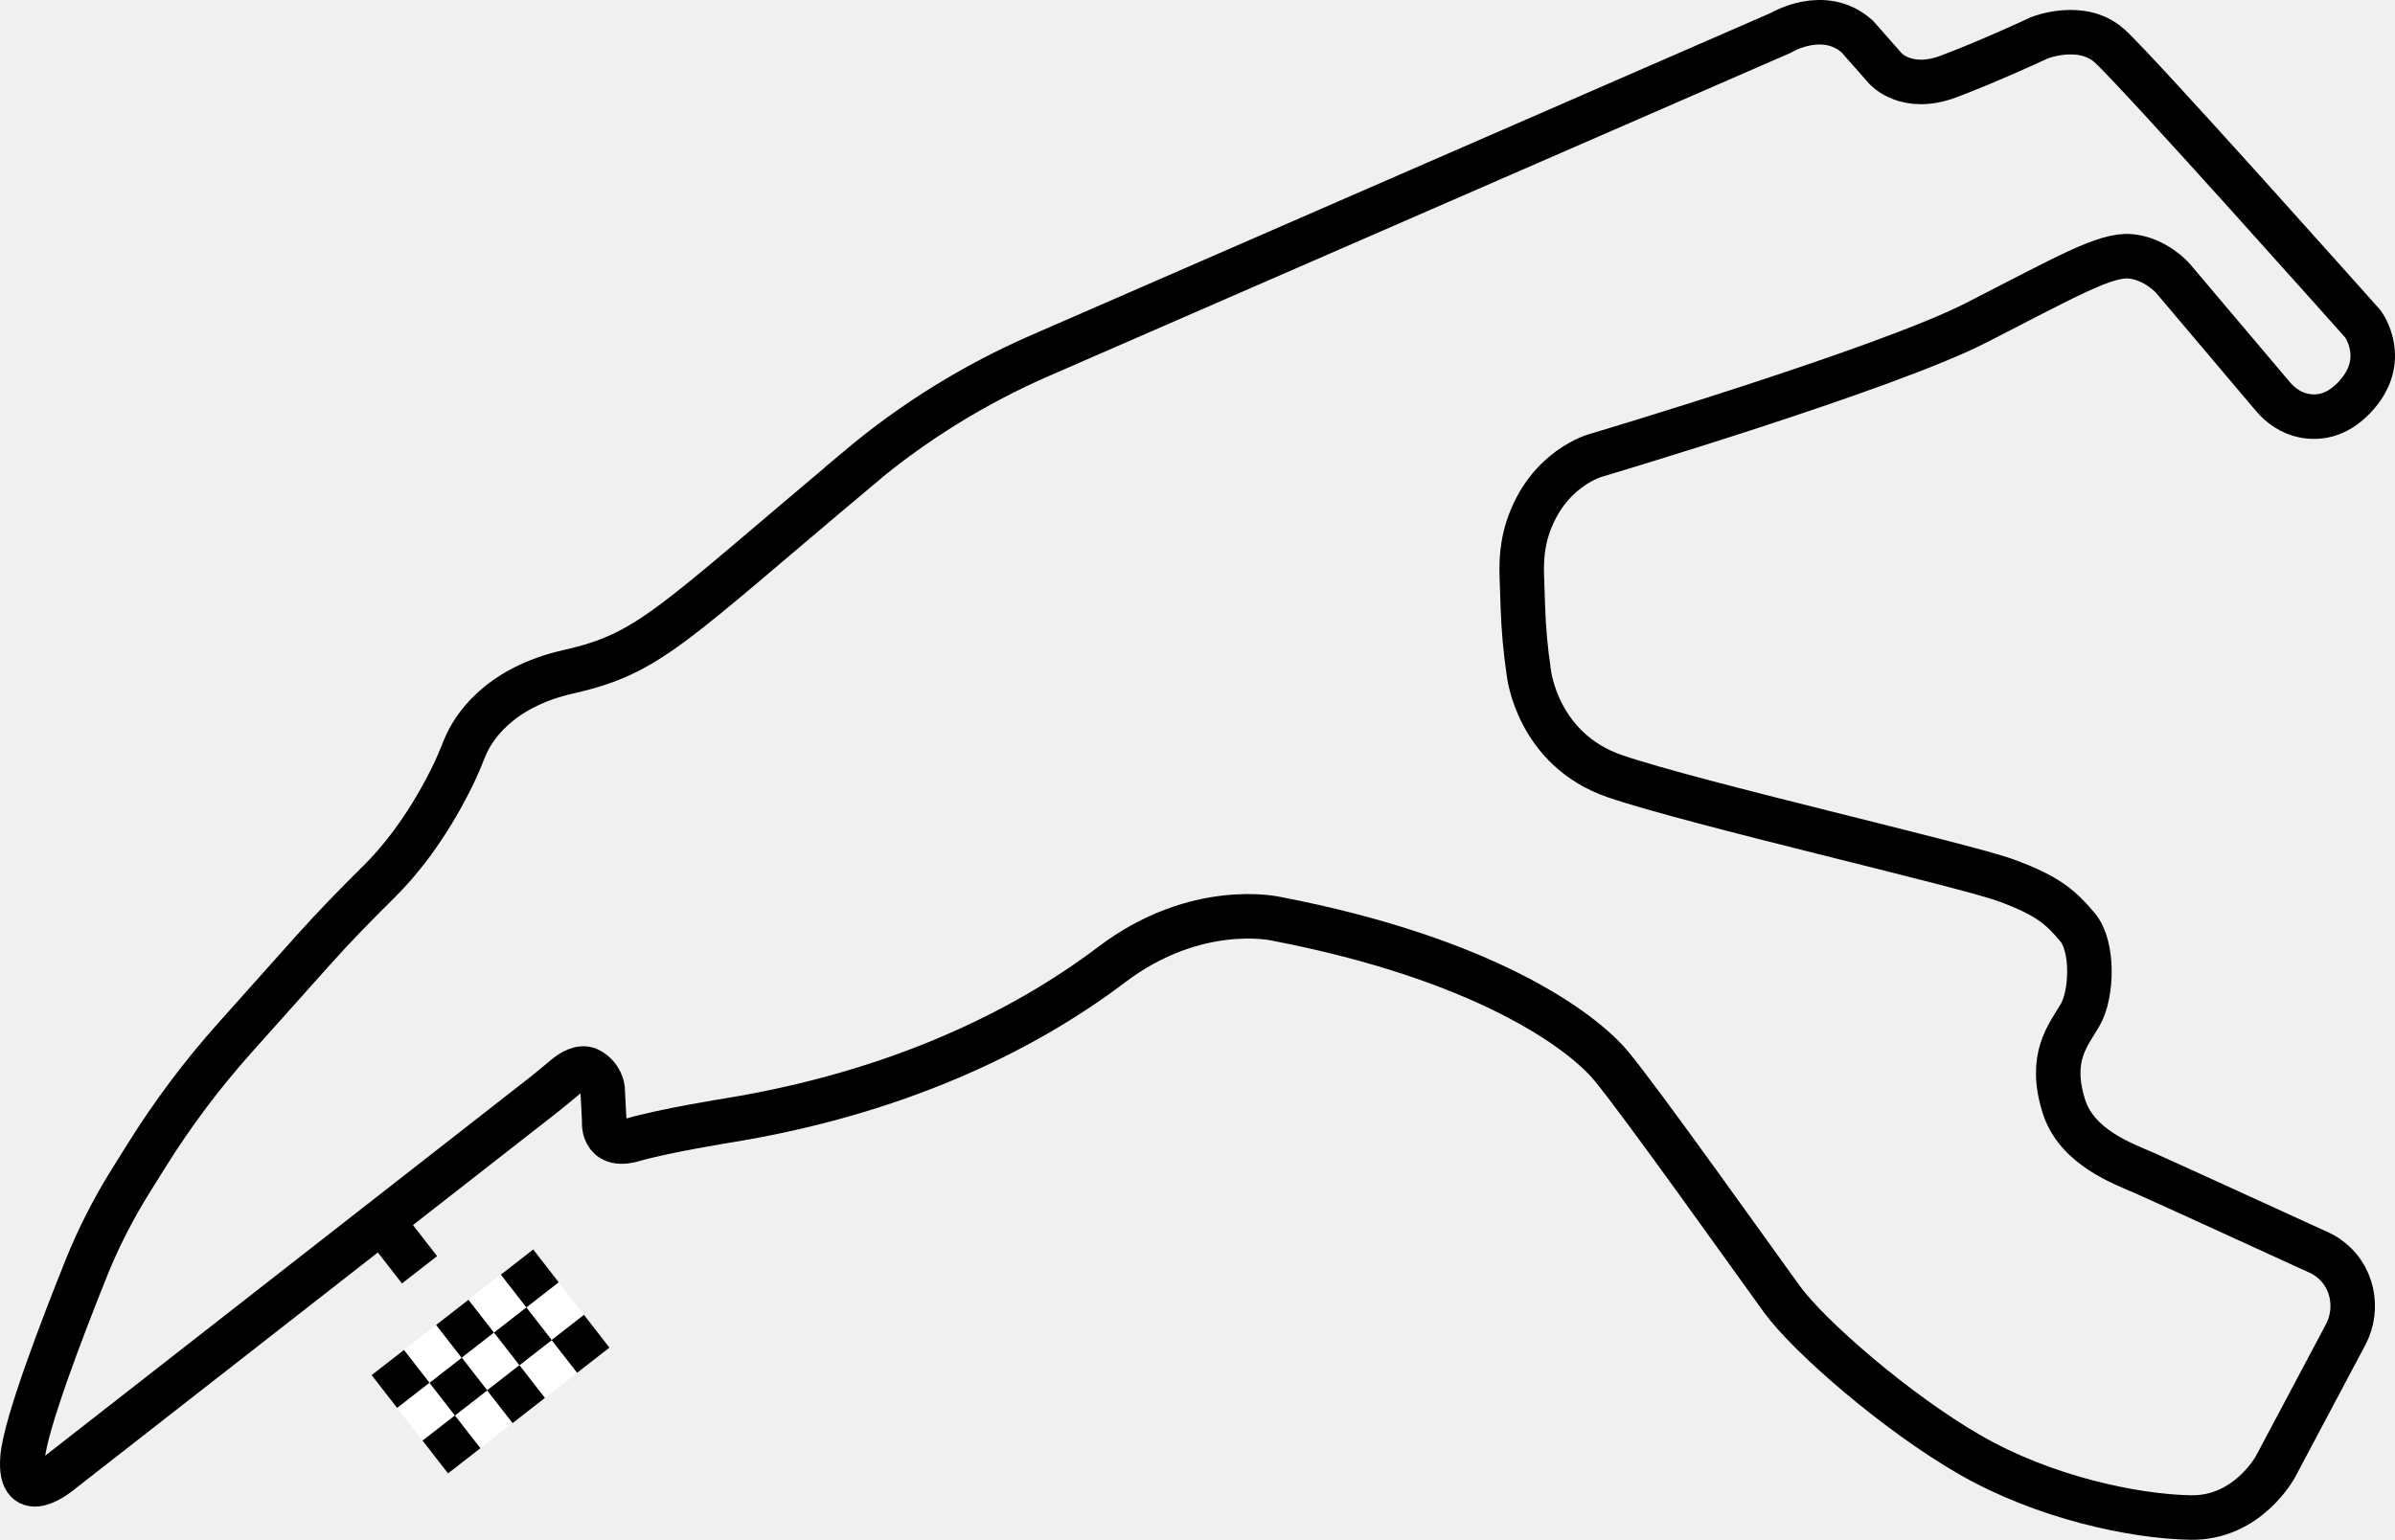
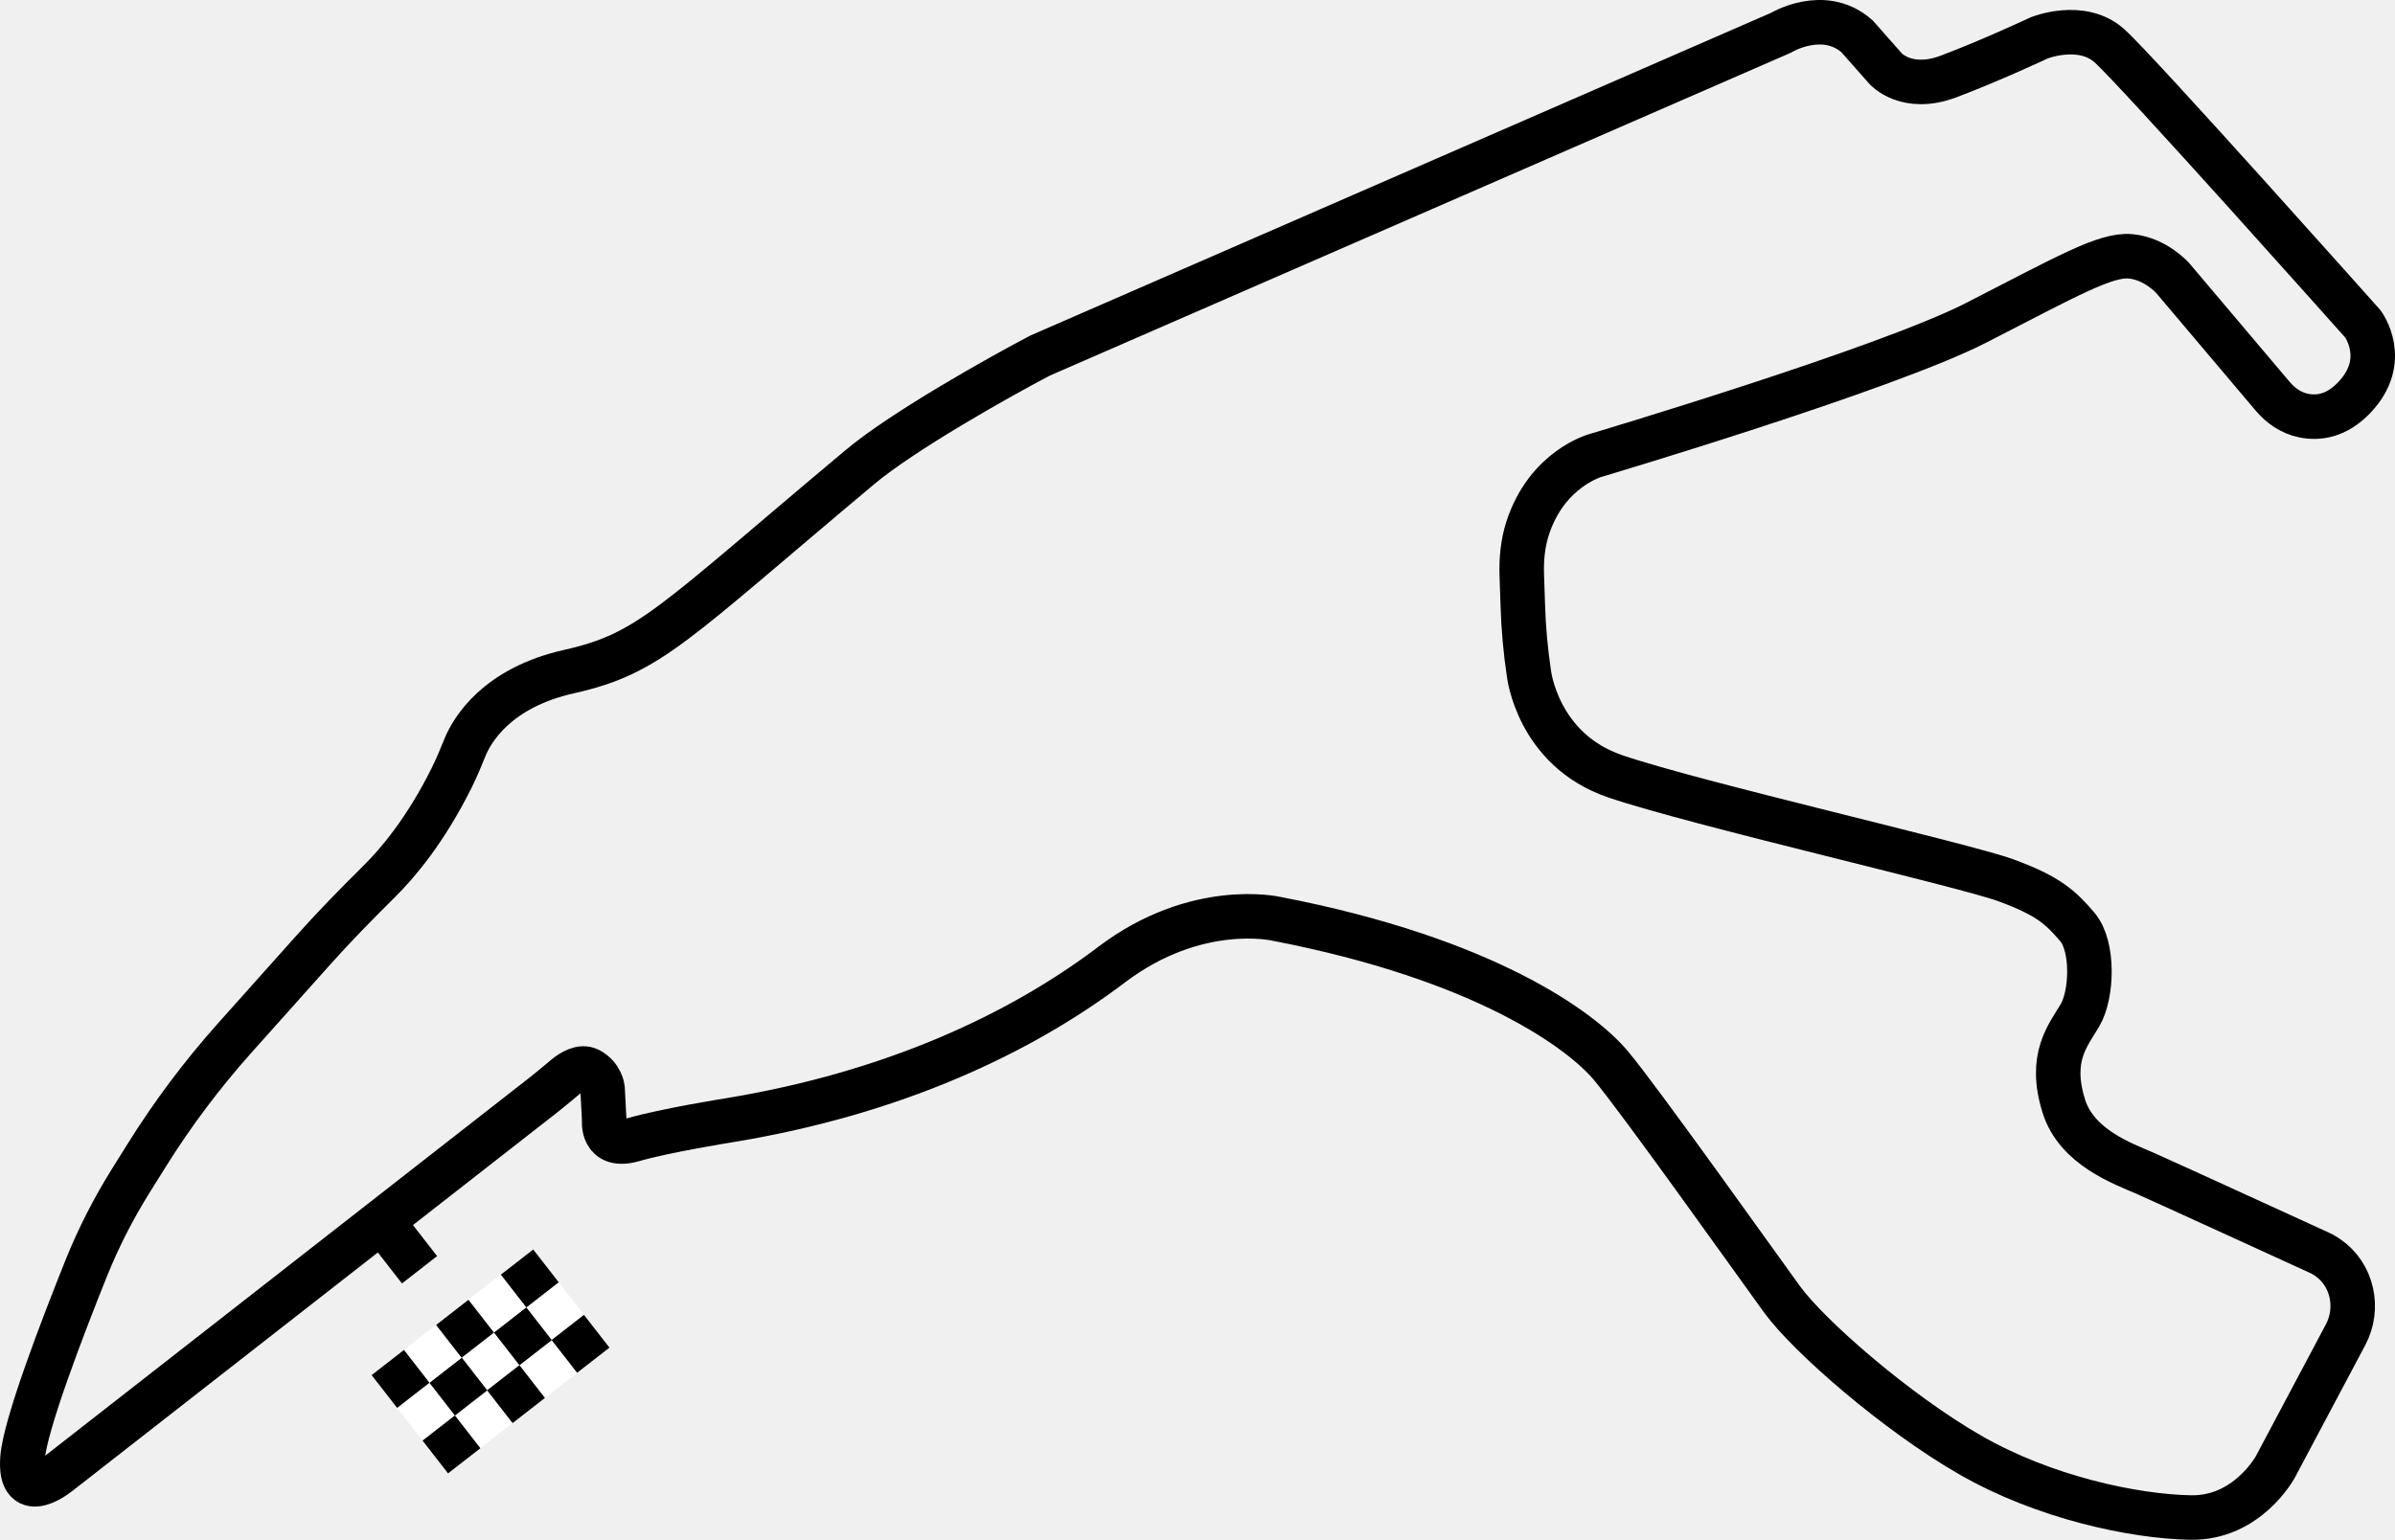
<svg xmlns="http://www.w3.org/2000/svg" width="269" height="173" viewBox="0 0 269 173" fill="none">
  <g clip-path="url(#clip0_19_359)">
-     <path d="M96.5 52.525C102.619 47.389 109.469 43.157 116.785 39.964L200.012 3.692C200.012 3.692 204.814 0.765 208.578 4.078L211.797 7.724C211.797 7.724 214.138 10.358 218.834 8.602C223.516 6.845 229.048 4.251 229.048 4.251C229.048 4.251 233.784 2.348 236.91 5.129C240.036 7.91 265.388 36.385 265.388 36.385C265.388 36.385 268.461 40.483 264.39 44.701C262.355 46.817 260.28 47.016 258.71 46.684C257.353 46.404 256.17 45.593 255.278 44.541L244.04 31.249C244.04 31.249 242.124 29.067 239.304 28.8C236.484 28.534 232.122 31.062 221.933 36.278C211.744 41.494 179.262 51.154 179.262 51.154C179.262 51.154 173.742 52.605 171.561 59.404C171.029 61.081 170.868 62.837 170.922 64.594L171.041 68.106C171.121 70.621 171.348 73.136 171.72 75.624C171.72 75.624 172.651 84.22 181.403 87.214C190.301 90.261 220.456 97.14 225.284 98.897C230.113 100.666 231.456 101.97 233.318 104.139C235.18 106.321 234.981 111.763 233.625 114.052C232.281 116.341 230.086 118.776 231.802 124.271C233.252 128.915 238.479 130.751 240.953 131.829C242.895 132.681 260.613 140.797 260.613 140.797C260.613 140.797 260.945 140.944 261.411 141.263C264.217 143.166 265.042 146.958 263.446 149.965L255.572 164.788C255.572 164.788 252.446 170.616 246.035 170.496C239.624 170.376 229.568 168.234 221.268 163.457C212.968 158.68 203.165 150.125 200.145 145.973C197.126 141.822 184.183 123.592 180.91 119.694C177.638 115.795 166.838 107.745 143.321 103.221C143.321 103.221 134.383 101.159 124.846 108.384C114.618 116.128 100.332 122.847 81.856 125.868C81.856 125.868 74.74 126.999 71.108 128.05C67.49 129.088 67.864 125.855 67.864 125.855L67.677 122.275C67.677 122.275 67.531 120.918 66.161 120.199C65.283 119.734 64.192 120.426 63.513 120.985C62.715 121.65 61.918 122.328 61.106 122.967L6.77 165.4C6.77 165.4 2.102 169.352 2.527 163.817C2.82 160.051 7.036 149.087 9.696 142.46C11.066 139.054 12.742 135.781 14.684 132.667L16.481 129.793C19.394 125.123 22.705 120.718 26.363 116.62L35.075 106.867C37.496 104.152 40.037 101.558 42.617 99.003C44.692 96.954 47.818 93.241 50.717 87.413C51.289 86.269 51.769 85.098 52.248 83.914C53.032 82.024 55.786 77.274 63.926 75.451C73.011 73.402 75.379 70.249 96.515 52.538L96.5 52.525Z" stroke="black" stroke-width="5" stroke-miterlimit="10" />
-     <g id="checker-flag">
-       <path d="M61.211 157.055L64.843 154.229L61.979 150.547L58.347 153.373L61.211 157.055Z" fill="white" />
-       <path d="M54.717 156.207L58.349 153.381L55.485 149.7L51.853 152.526L54.717 156.207Z" fill="white" />
-       <path d="M53.954 162.691L57.586 159.865L54.722 156.184L51.09 159.01L53.954 162.691Z" fill="white" />
-       <path d="M47.454 161.846L51.086 159.02L48.222 155.338L44.59 158.164L47.454 161.846Z" fill="white" />
-       <path d="M61.976 150.568L65.608 147.742L62.744 144.061L59.111 146.887L61.976 150.568Z" fill="white" />
-       <path d="M64.819 154.232L68.451 151.406L65.587 147.725L61.955 150.551L64.819 154.232Z" fill="black" />
-       <path d="M57.572 159.885L61.204 157.059L58.34 153.377L54.708 156.204L57.572 159.885Z" fill="black" />
-       <path d="M51.098 159.037L54.73 156.211L51.866 152.53L48.234 155.356L51.098 159.037Z" fill="black" />
-       <path d="M58.344 153.389L61.976 150.562L59.112 146.881L55.48 149.707L58.344 153.389Z" fill="black" />
-       <path d="M50.324 165.535L53.956 162.709L51.092 159.028L47.46 161.854L50.324 165.535Z" fill="black" />
-       <path d="M55.474 149.693L59.106 146.867L56.242 143.186L52.61 146.012L55.474 149.693Z" fill="white" />
-       <path d="M48.227 155.348L51.859 152.521L48.995 148.84L45.363 151.666L48.227 155.348Z" fill="white" />
-       <path d="M59.121 146.89L62.753 144.064L59.889 140.383L56.257 143.209L59.121 146.89Z" fill="black" />
-       <path d="M51.846 152.543L55.478 149.717L52.614 146.036L48.982 148.862L51.846 152.543Z" fill="black" />
-       <path d="M44.605 158.178L48.237 155.352L45.373 151.67L41.741 154.496L44.605 158.178Z" fill="black" />
-     </g>
-     <path id="start-point" d="M45.149 144.195L49.094 141.123L43.565 134.022L39.619 137.094L45.149 144.195Z" fill="black" />
+     <path d="M200.012 3.692L116.785 39.964C112.033 42.466 101.326 48.483 96.515 52.538C75.379 70.249 73.011 73.402 63.926 75.451C55.786 77.274 53.032 82.024 52.248 83.914C51.769 85.098 51.289 86.269 50.717 87.413C47.818 93.241 44.692 96.954 42.617 99.003C40.037 101.558 37.496 104.152 35.075 106.867L26.363 116.62C22.705 120.718 19.394 125.123 16.481 129.793L14.684 132.667C12.742 135.781 11.066 139.054 9.696 142.46C7.036 149.087 2.82 160.051 2.527 163.817C2.102 169.352 6.77 165.4 6.77 165.4L61.106 122.967C61.918 122.328 62.715 121.65 63.513 120.985C64.192 120.426 65.283 119.734 66.161 120.199C67.531 120.918 67.677 122.275 67.677 122.275L67.864 125.855C67.864 125.855 67.49 129.088 71.108 128.05C74.74 126.999 81.856 125.868 81.856 125.868C100.332 122.847 114.618 116.128 124.846 108.384C134.383 101.159 143.321 103.221 143.321 103.221C166.838 107.745 177.638 115.795 180.91 119.694C184.183 123.592 197.126 141.822 200.145 145.973C203.165 150.125 212.968 158.68 221.268 163.457C229.568 168.234 239.624 170.376 246.035 170.496C252.446 170.616 255.572 164.788 255.572 164.788L263.446 149.965C265.042 146.958 264.217 143.166 261.411 141.263C260.945 140.944 260.613 140.797 260.613 140.797C260.613 140.797 242.895 132.681 240.953 131.829C238.479 130.751 233.252 128.915 231.802 124.271C230.086 118.776 232.281 116.341 233.625 114.052C234.981 111.763 235.18 106.321 233.318 104.139C231.456 101.97 230.113 100.666 225.284 98.897C220.456 97.14 190.301 90.261 181.403 87.214C172.651 84.22 171.72 75.624 171.72 75.624C171.348 73.136 171.121 70.621 171.041 68.106L170.922 64.594C170.868 62.837 171.029 61.081 171.561 59.404C173.742 52.605 179.262 51.154 179.262 51.154C179.262 51.154 211.744 41.494 221.933 36.278C232.122 31.062 236.484 28.534 239.304 28.8C242.124 29.067 244.04 31.249 244.04 31.249L255.278 44.541C256.17 45.593 257.353 46.404 258.71 46.684C260.28 47.016 262.355 46.817 264.39 44.701C268.461 40.483 265.388 36.385 265.388 36.385C265.388 36.385 240.036 7.91 236.91 5.129C233.784 2.348 229.048 4.251 229.048 4.251C229.048 4.251 223.516 6.845 218.834 8.602C214.138 10.358 211.797 7.724 211.797 7.724L208.578 4.078C204.814 0.765 200.012 3.692 200.012 3.692Z" stroke="black" stroke-width="5" stroke-miterlimit="10" />
+     <path d="M61.211 157.055L64.843 154.229L61.979 150.547L58.347 153.373L61.211 157.055Z" fill="white" />
+     <path d="M54.717 156.207L58.349 153.381L55.485 149.7L51.853 152.526L54.717 156.207Z" fill="white" />
+     <path d="M53.954 162.691L57.586 159.865L54.722 156.184L51.09 159.01L53.954 162.691Z" fill="white" />
+     <path d="M47.454 161.846L51.086 159.02L48.222 155.338L44.59 158.164L47.454 161.846Z" fill="white" />
+     <path d="M61.976 150.568L65.608 147.742L62.744 144.061L59.111 146.887L61.976 150.568Z" fill="white" />
+     <path d="M64.819 154.232L68.451 151.406L65.587 147.725L61.955 150.551L64.819 154.232Z" fill="black" />
+     <path d="M57.572 159.885L61.204 157.059L58.34 153.377L54.708 156.204L57.572 159.885Z" fill="black" />
+     <path d="M51.098 159.037L54.73 156.211L51.866 152.53L48.234 155.356L51.098 159.037Z" fill="black" />
+     <path d="M58.344 153.389L61.976 150.562L59.112 146.881L55.48 149.707L58.344 153.389Z" fill="black" />
+     <path d="M50.324 165.535L53.956 162.709L51.092 159.028L47.46 161.854L50.324 165.535Z" fill="black" />
+     <path d="M55.474 149.693L59.106 146.867L56.242 143.186L52.61 146.012L55.474 149.693Z" fill="white" />
+     <path d="M48.227 155.348L51.859 152.521L48.995 148.84L45.363 151.666L48.227 155.348Z" fill="white" />
+     <path d="M59.121 146.89L62.753 144.064L59.889 140.383L56.257 143.209L59.121 146.89Z" fill="black" />
+     <path d="M51.846 152.543L55.478 149.717L52.614 146.036L48.982 148.862L51.846 152.543Z" fill="black" />
+     <path d="M44.605 158.178L48.237 155.352L45.373 151.67L41.741 154.496L44.605 158.178Z" fill="black" />
+     <path d="M45.149 144.195L49.094 141.123L43.565 134.022L39.619 137.094L45.149 144.195Z" fill="black" />
  </g>
  <defs>
    <clipPath id="clip0_19_359">
      <rect width="269" height="173" fill="white" />
    </clipPath>
  </defs>
</svg>
